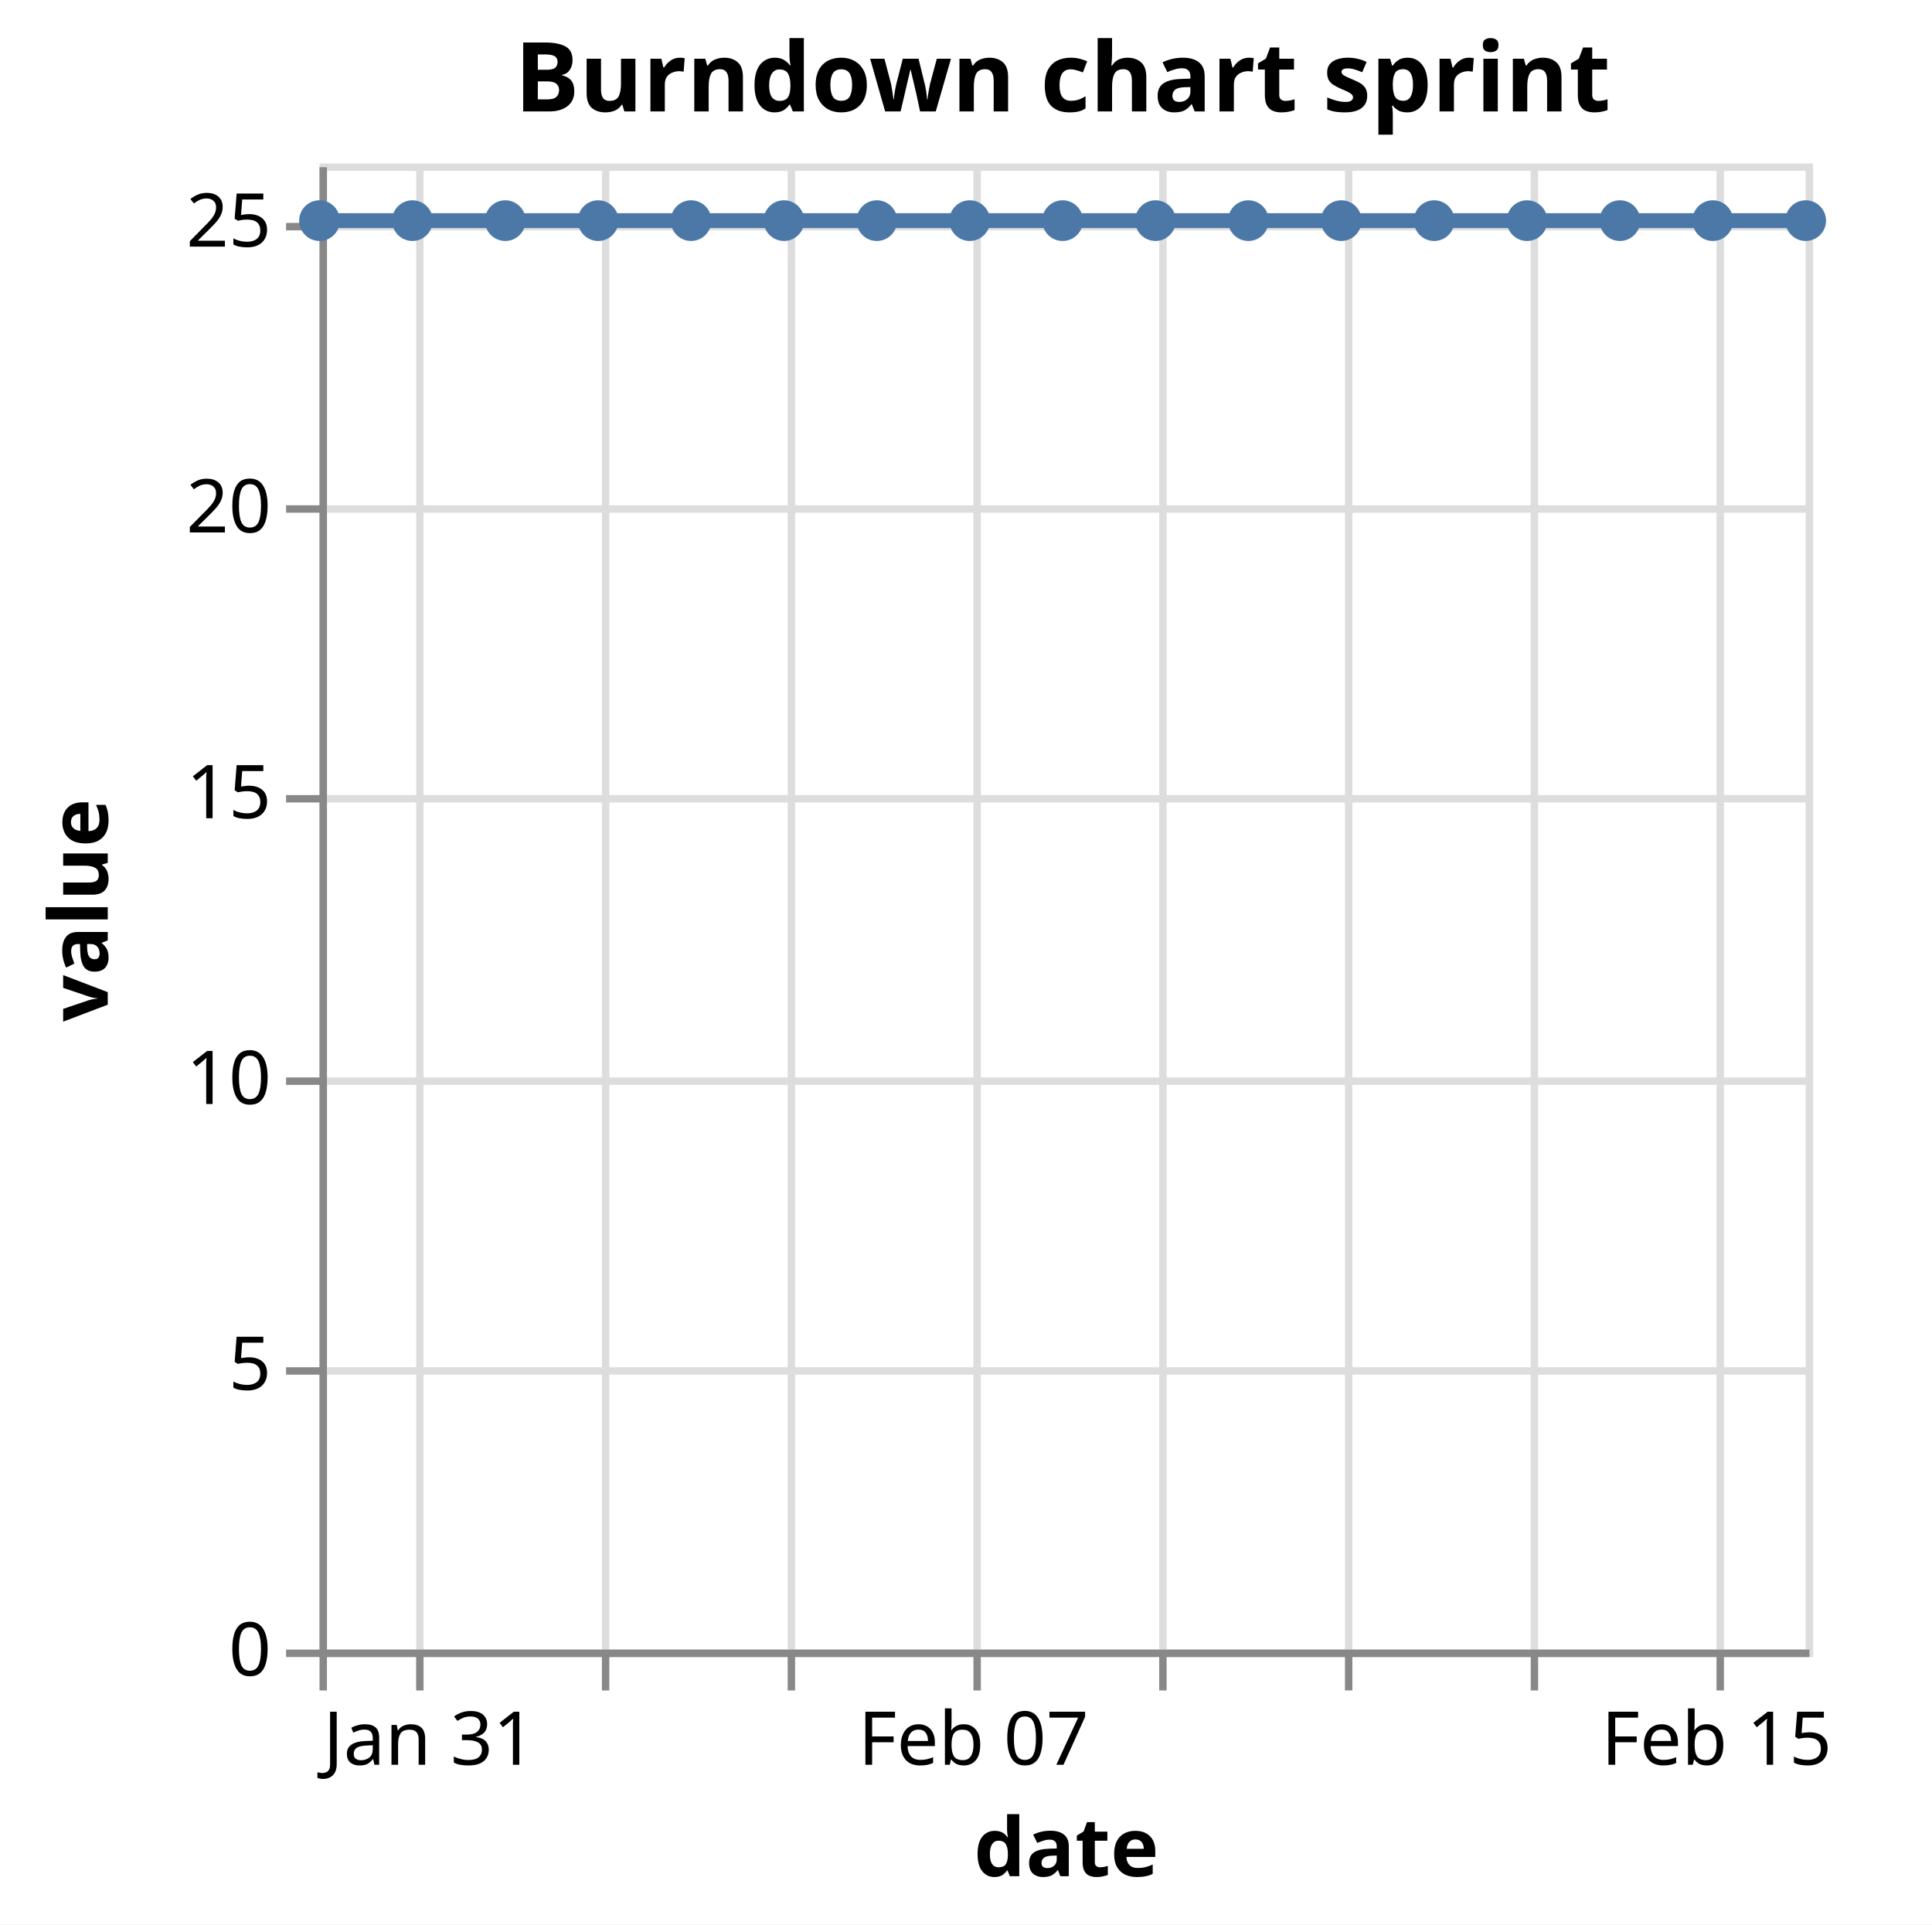
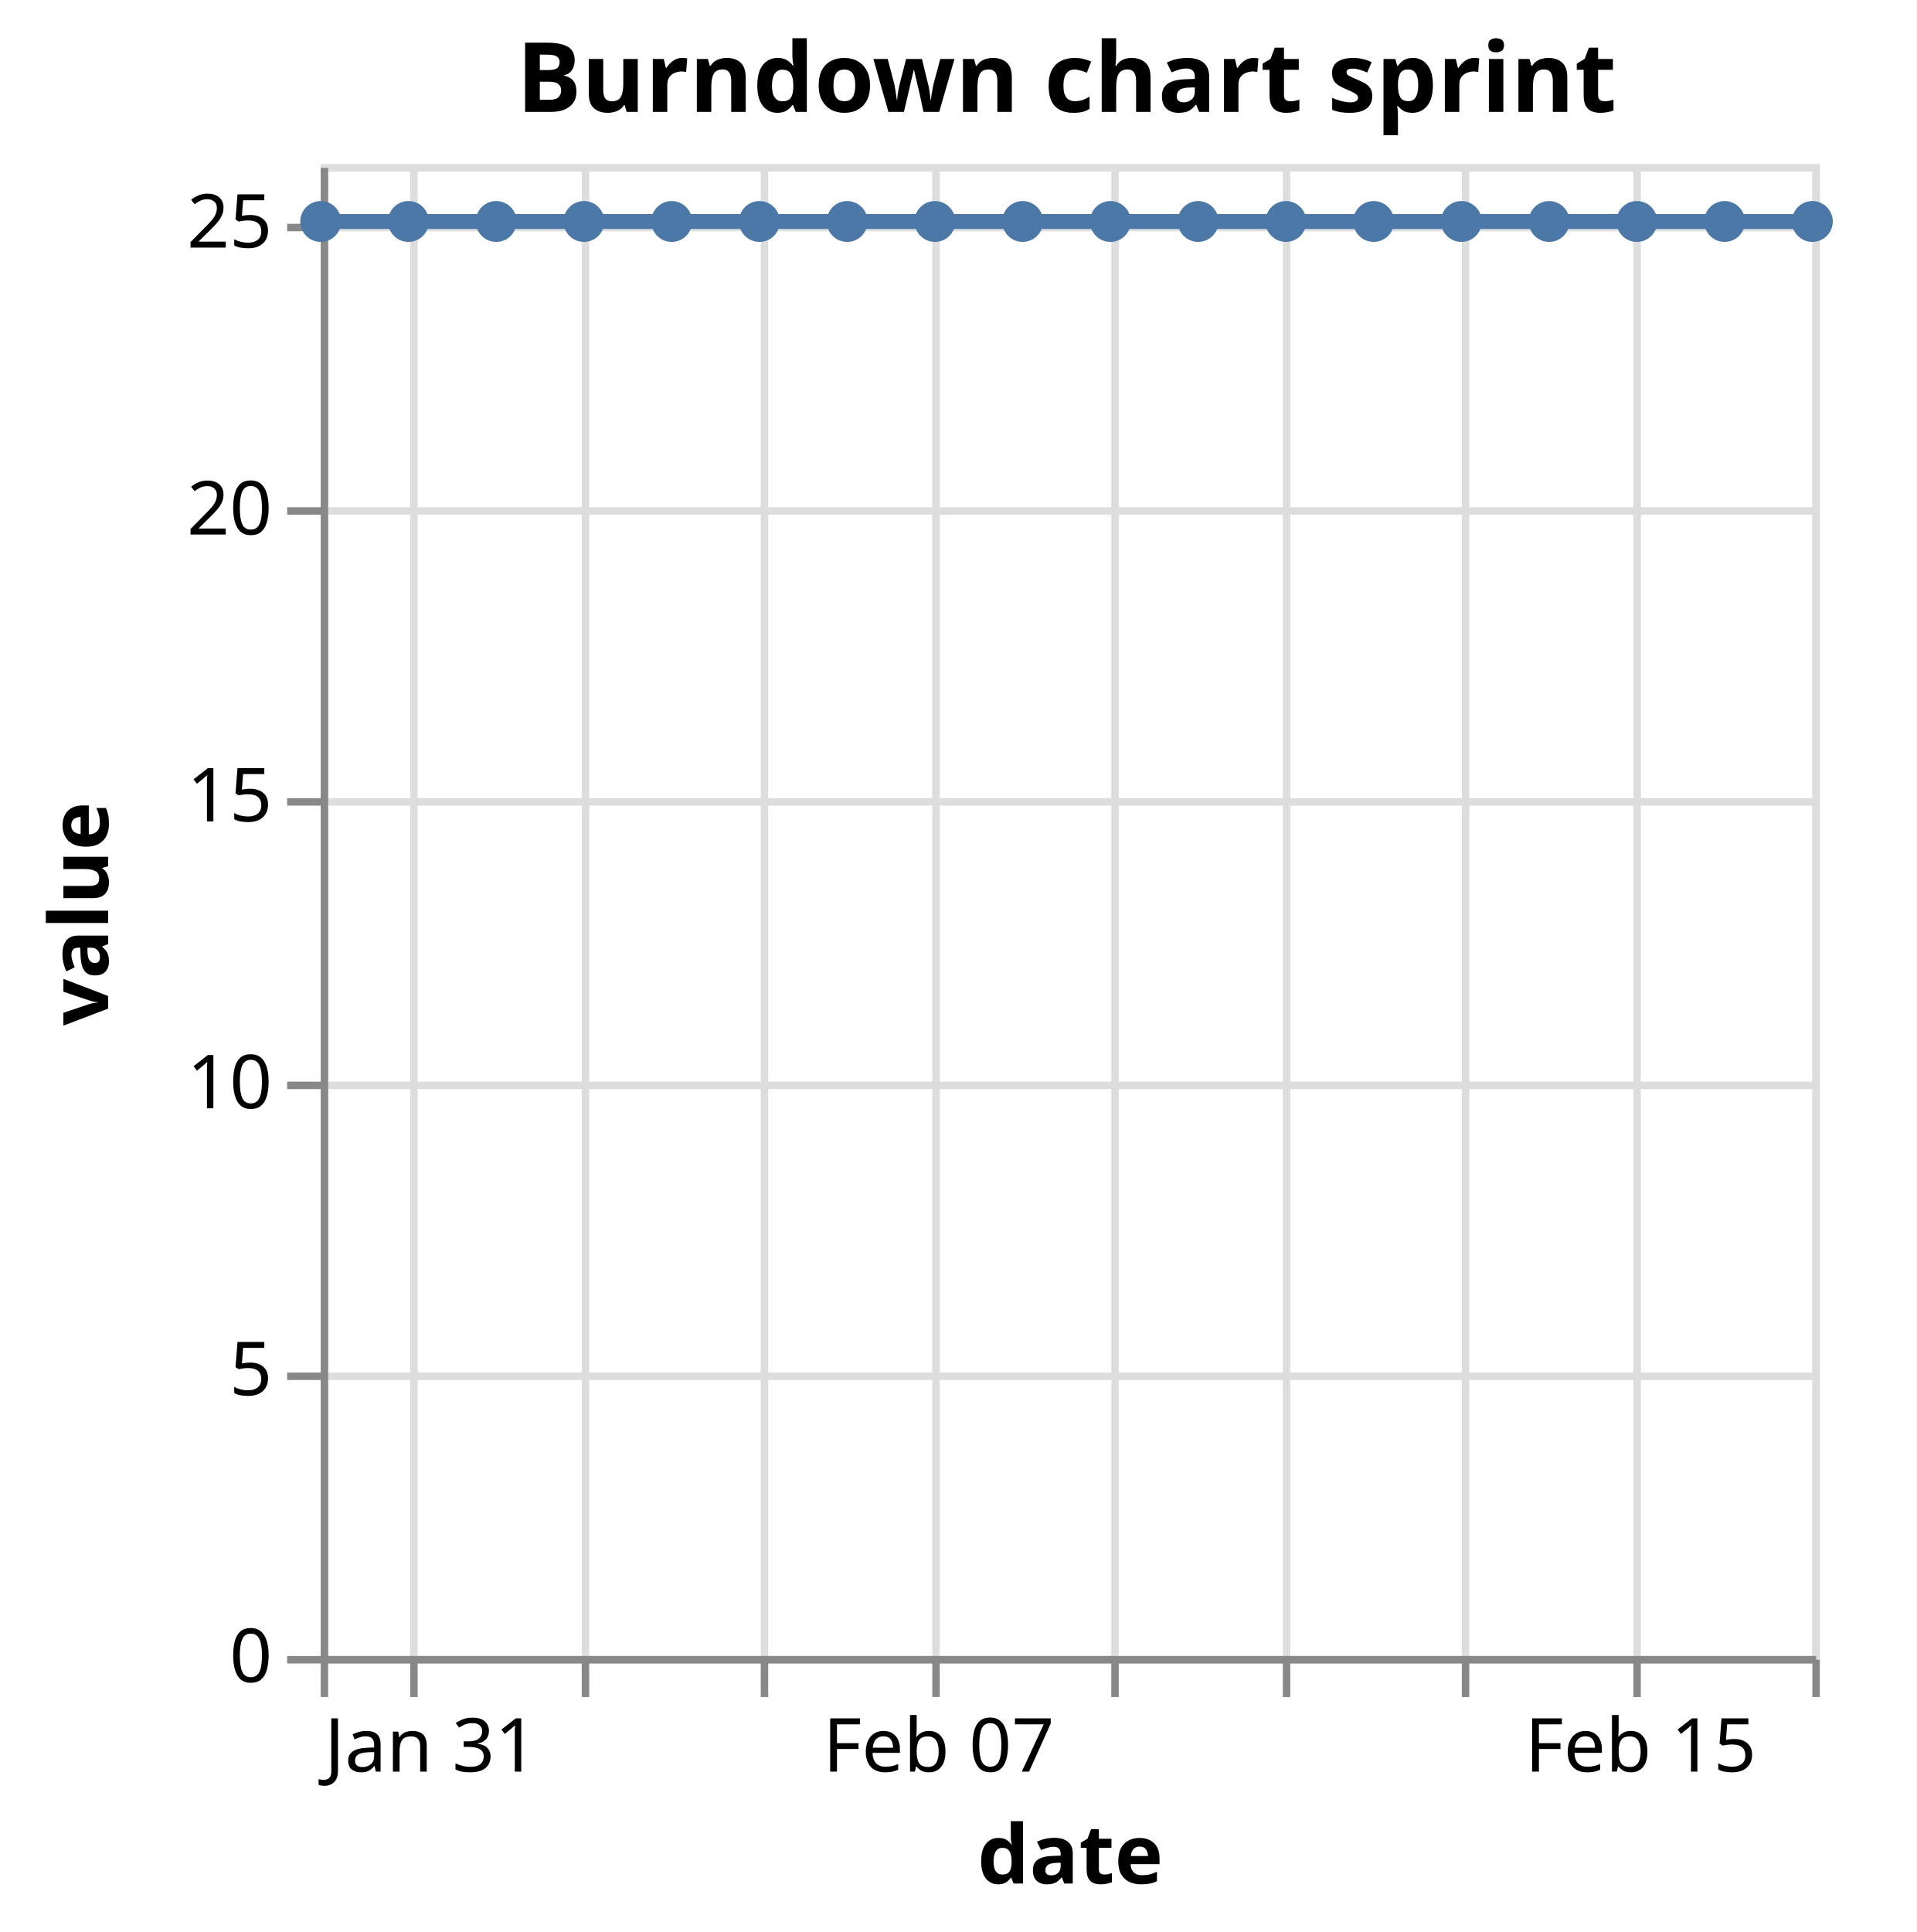
- <svg xmlns="http://www.w3.org/2000/svg" version="1.1" class="marks" width="260" height="259" viewBox="0 0 260 259">
-   <rect width="260" height="259" fill="white" />
+ <svg xmlns="http://www.w3.org/2000/svg" version="1.1" class="marks" width="257" height="259" viewBox="0 0 257 259">
+   <rect width="257" height="259" fill="white" />
  <g fill="none" stroke-miterlimit="10" transform="translate(43,22)">
    <g class="mark-group role-frame root" role="graphics-object" aria-roledescription="group mark container">
      <g transform="translate(0,0)">
        <path class="background" aria-hidden="true" d="M0.5,0.5h200v200h-200Z" stroke="#ddd" />
        <g>
          <g class="mark-group role-axis" aria-hidden="true">
            <g transform="translate(0.5,200.5)">
              <path class="background" aria-hidden="true" d="M0,0h0v0h0Z" pointer-events="none" />
              <g>
                <g class="mark-rule role-axis-grid" pointer-events="none">
                  <line transform="translate(0,-200)" x2="0" y2="200" stroke="#ddd" stroke-width="1" opacity="1" />
-                   <line transform="translate(13,-200)" x2="0" y2="200" stroke="#ddd" stroke-width="1" opacity="1" />
-                   <line transform="translate(38,-200)" x2="0" y2="200" stroke="#ddd" stroke-width="1" opacity="1" />
-                   <line transform="translate(63,-200)" x2="0" y2="200" stroke="#ddd" stroke-width="1" opacity="1" />
-                   <line transform="translate(88,-200)" x2="0" y2="200" stroke="#ddd" stroke-width="1" opacity="1" />
-                   <line transform="translate(113,-200)" x2="0" y2="200" stroke="#ddd" stroke-width="1" opacity="1" />
-                   <line transform="translate(138,-200)" x2="0" y2="200" stroke="#ddd" stroke-width="1" opacity="1" />
-                   <line transform="translate(163,-200)" x2="0" y2="200" stroke="#ddd" stroke-width="1" opacity="1" />
-                   <line transform="translate(188,-200)" x2="0" y2="200" stroke="#ddd" stroke-width="1" opacity="1" />
+                   <line transform="translate(12,-200)" x2="0" y2="200" stroke="#ddd" stroke-width="1" opacity="1" />
+                   <line transform="translate(35,-200)" x2="0" y2="200" stroke="#ddd" stroke-width="1" opacity="1" />
+                   <line transform="translate(59,-200)" x2="0" y2="200" stroke="#ddd" stroke-width="1" opacity="1" />
+                   <line transform="translate(82,-200)" x2="0" y2="200" stroke="#ddd" stroke-width="1" opacity="1" />
+                   <line transform="translate(106,-200)" x2="0" y2="200" stroke="#ddd" stroke-width="1" opacity="1" />
+                   <line transform="translate(129,-200)" x2="0" y2="200" stroke="#ddd" stroke-width="1" opacity="1" />
+                   <line transform="translate(153,-200)" x2="0" y2="200" stroke="#ddd" stroke-width="1" opacity="1" />
+                   <line transform="translate(176,-200)" x2="0" y2="200" stroke="#ddd" stroke-width="1" opacity="1" />
+                   <line transform="translate(200,-200)" x2="0" y2="200" stroke="#ddd" stroke-width="1" opacity="1" />
                </g>
              </g>
              <path class="foreground" aria-hidden="true" d="" pointer-events="none" display="none" />
            </g>
          </g>
          <g class="mark-group role-axis" aria-hidden="true">
            <g transform="translate(0.5,0.5)">
              <path class="background" aria-hidden="true" d="M0,0h0v0h0Z" pointer-events="none" />
              <g>
                <g class="mark-rule role-axis-grid" pointer-events="none">
                  <line transform="translate(0,200)" x2="200" y2="0" stroke="#ddd" stroke-width="1" opacity="1" />
                  <line transform="translate(0,162)" x2="200" y2="0" stroke="#ddd" stroke-width="1" opacity="1" />
                  <line transform="translate(0,123)" x2="200" y2="0" stroke="#ddd" stroke-width="1" opacity="1" />
                  <line transform="translate(0,85)" x2="200" y2="0" stroke="#ddd" stroke-width="1" opacity="1" />
                  <line transform="translate(0,46)" x2="200" y2="0" stroke="#ddd" stroke-width="1" opacity="1" />
                  <line transform="translate(0,8)" x2="200" y2="0" stroke="#ddd" stroke-width="1" opacity="1" />
                </g>
              </g>
              <path class="foreground" aria-hidden="true" d="" pointer-events="none" display="none" />
            </g>
          </g>
-           <g class="mark-group role-axis" role="graphics-symbol" aria-roledescription="axis" aria-label="X-axis titled 'date' for a time scale with values from January 31 to February 16">
+           <g class="mark-group role-axis" role="graphics-symbol" aria-roledescription="axis" aria-label="X-axis titled 'date' for a time scale with values from January 31 to February 17">
            <g transform="translate(0.5,200.5)">
              <path class="background" aria-hidden="true" d="M0,0h0v0h0Z" pointer-events="none" />
              <g>
                <g class="mark-rule role-axis-tick" pointer-events="none">
                  <line transform="translate(0,0)" x2="0" y2="5" stroke="#888" stroke-width="1" opacity="1" />
-                   <line transform="translate(13,0)" x2="0" y2="5" stroke="#888" stroke-width="1" opacity="1" />
-                   <line transform="translate(38,0)" x2="0" y2="5" stroke="#888" stroke-width="1" opacity="1" />
-                   <line transform="translate(63,0)" x2="0" y2="5" stroke="#888" stroke-width="1" opacity="1" />
-                   <line transform="translate(88,0)" x2="0" y2="5" stroke="#888" stroke-width="1" opacity="1" />
-                   <line transform="translate(113,0)" x2="0" y2="5" stroke="#888" stroke-width="1" opacity="1" />
-                   <line transform="translate(138,0)" x2="0" y2="5" stroke="#888" stroke-width="1" opacity="1" />
-                   <line transform="translate(163,0)" x2="0" y2="5" stroke="#888" stroke-width="1" opacity="1" />
-                   <line transform="translate(188,0)" x2="0" y2="5" stroke="#888" stroke-width="1" opacity="1" />
+                   <line transform="translate(12,0)" x2="0" y2="5" stroke="#888" stroke-width="1" opacity="1" />
+                   <line transform="translate(35,0)" x2="0" y2="5" stroke="#888" stroke-width="1" opacity="1" />
+                   <line transform="translate(59,0)" x2="0" y2="5" stroke="#888" stroke-width="1" opacity="1" />
+                   <line transform="translate(82,0)" x2="0" y2="5" stroke="#888" stroke-width="1" opacity="1" />
+                   <line transform="translate(106,0)" x2="0" y2="5" stroke="#888" stroke-width="1" opacity="1" />
+                   <line transform="translate(129,0)" x2="0" y2="5" stroke="#888" stroke-width="1" opacity="1" />
+                   <line transform="translate(153,0)" x2="0" y2="5" stroke="#888" stroke-width="1" opacity="1" />
+                   <line transform="translate(176,0)" x2="0" y2="5" stroke="#888" stroke-width="1" opacity="1" />
+                   <line transform="translate(200,0)" x2="0" y2="5" stroke="#888" stroke-width="1" opacity="1" />
                </g>
                <g class="mark-text role-axis-label" pointer-events="none">
                  <text text-anchor="start" transform="translate(0,15)" font-family="sans-serif" font-size="10px" fill="#000" opacity="1">Jan 31</text>
-                   <text text-anchor="middle" transform="translate(12.5,15)" font-family="sans-serif" font-size="10px" fill="#000" opacity="0">Feb 01</text>
-                   <text text-anchor="middle" transform="translate(37.5,15)" font-family="sans-serif" font-size="10px" fill="#000" opacity="0">Feb 03</text>
-                   <text text-anchor="middle" transform="translate(62.5,15)" font-family="sans-serif" font-size="10px" fill="#000" opacity="0">Feb 05</text>
-                   <text text-anchor="middle" transform="translate(87.5,15)" font-family="sans-serif" font-size="10px" fill="#000" opacity="1">Feb 07</text>
-                   <text text-anchor="middle" transform="translate(112.5,15)" font-family="sans-serif" font-size="10px" fill="#000" opacity="0">Feb 09</text>
-                   <text text-anchor="middle" transform="translate(137.5,15)" font-family="sans-serif" font-size="10px" fill="#000" opacity="0">Feb 11</text>
-                   <text text-anchor="middle" transform="translate(162.5,15)" font-family="sans-serif" font-size="10px" fill="#000" opacity="0">Feb 13</text>
-                   <text text-anchor="middle" transform="translate(187.5,15)" font-family="sans-serif" font-size="10px" fill="#000" opacity="1">Feb 15</text>
+                   <text text-anchor="middle" transform="translate(11.76471,15)" font-family="sans-serif" font-size="10px" fill="#000" opacity="0">Feb 01</text>
+                   <text text-anchor="middle" transform="translate(35.29412,15)" font-family="sans-serif" font-size="10px" fill="#000" opacity="0">Feb 03</text>
+                   <text text-anchor="middle" transform="translate(58.82353,15)" font-family="sans-serif" font-size="10px" fill="#000" opacity="0">Feb 05</text>
+                   <text text-anchor="middle" transform="translate(82.35294,15)" font-family="sans-serif" font-size="10px" fill="#000" opacity="1">Feb 07</text>
+                   <text text-anchor="middle" transform="translate(105.8824,15)" font-family="sans-serif" font-size="10px" fill="#000" opacity="0">Feb 09</text>
+                   <text text-anchor="middle" transform="translate(129.4118,15)" font-family="sans-serif" font-size="10px" fill="#000" opacity="0">Feb 11</text>
+                   <text text-anchor="middle" transform="translate(152.9412,15)" font-family="sans-serif" font-size="10px" fill="#000" opacity="0">Feb 13</text>
+                   <text text-anchor="middle" transform="translate(176.4706,15)" font-family="sans-serif" font-size="10px" fill="#000" opacity="1">Feb 15</text>
+                   <text text-anchor="end" transform="translate(200,15)" font-family="sans-serif" font-size="10px" fill="#000" opacity="0">Feb 17</text>
                </g>
                <g class="mark-rule role-axis-domain" pointer-events="none">
                  <line transform="translate(0,0)" x2="200" y2="0" stroke="#888" stroke-width="1" opacity="1" />
                </g>
                <g class="mark-text role-axis-title" pointer-events="none">
                  <text text-anchor="middle" transform="translate(100,30)" font-family="sans-serif" font-size="11px" font-weight="bold" fill="#000" opacity="1">date</text>
                </g>
              </g>
              <path class="foreground" aria-hidden="true" d="" pointer-events="none" display="none" />
            </g>
          </g>
          <g class="mark-group role-axis" role="graphics-symbol" aria-roledescription="axis" aria-label="Y-axis titled 'value' for a linear scale with values from 0 to 26">
            <g transform="translate(0.5,0.5)">
              <path class="background" aria-hidden="true" d="M0,0h0v0h0Z" pointer-events="none" />
              <g>
                <g class="mark-rule role-axis-tick" pointer-events="none">
                  <line transform="translate(0,200)" x2="-5" y2="0" stroke="#888" stroke-width="1" opacity="1" />
                  <line transform="translate(0,162)" x2="-5" y2="0" stroke="#888" stroke-width="1" opacity="1" />
                  <line transform="translate(0,123)" x2="-5" y2="0" stroke="#888" stroke-width="1" opacity="1" />
                  <line transform="translate(0,85)" x2="-5" y2="0" stroke="#888" stroke-width="1" opacity="1" />
                  <line transform="translate(0,46)" x2="-5" y2="0" stroke="#888" stroke-width="1" opacity="1" />
                  <line transform="translate(0,8)" x2="-5" y2="0" stroke="#888" stroke-width="1" opacity="1" />
                </g>
                <g class="mark-text role-axis-label" pointer-events="none">
                  <text text-anchor="end" transform="translate(-7,203)" font-family="sans-serif" font-size="10px" fill="#000" opacity="1">0</text>
                  <text text-anchor="end" transform="translate(-7,164.5385)" font-family="sans-serif" font-size="10px" fill="#000" opacity="1">5</text>
                  <text text-anchor="end" transform="translate(-7,126.0769)" font-family="sans-serif" font-size="10px" fill="#000" opacity="1">10</text>
                  <text text-anchor="end" transform="translate(-7,87.61538)" font-family="sans-serif" font-size="10px" fill="#000" opacity="1">15</text>
                  <text text-anchor="end" transform="translate(-7,49.15385)" font-family="sans-serif" font-size="10px" fill="#000" opacity="1">20</text>
                  <text text-anchor="end" transform="translate(-7,10.69231)" font-family="sans-serif" font-size="10px" fill="#000" opacity="1">25</text>
                </g>
                <g class="mark-rule role-axis-domain" pointer-events="none">
                  <line transform="translate(0,200)" x2="0" y2="-200" stroke="#888" stroke-width="1" opacity="1" />
                </g>
                <g class="mark-text role-axis-title" pointer-events="none">
                  <text text-anchor="middle" transform="translate(-27,100) rotate(-90) translate(0,-2)" font-family="sans-serif" font-size="11px" font-weight="bold" fill="#000" opacity="1">value</text>
                </g>
              </g>
              <path class="foreground" aria-hidden="true" d="" pointer-events="none" display="none" />
            </g>
          </g>
          <g class="mark-line role-mark layer_0_layer_0_marks" role="graphics-object" aria-roledescription="line mark container">
-             <path aria-label="date: Jan 31; value: 25" role="graphics-symbol" aria-roledescription="line mark" d="M0,7.692L12.5,7.692L25,7.692L37.5,7.692L50,7.692L62.5,7.692L75,7.692L87.5,7.692L100,7.692L112.5,7.692L125,7.692L137.5,7.692L150,7.692L162.5,7.692L175,7.692L187.5,7.692L200,7.692" stroke="#4c78a8" stroke-width="2" />
+             <path aria-label="date: Jan 31; value: 25" role="graphics-symbol" aria-roledescription="line mark" d="M0,7.692L11.765,7.692L23.529,7.692L35.294,7.692L47.059,7.692L58.824,7.692L70.588,7.692L82.353,7.692L94.118,7.692L105.882,7.692L117.647,7.692L129.412,7.692L141.176,7.692L152.941,7.692L164.706,7.692L176.471,7.692L188.235,7.692L200,7.692" stroke="#4c78a8" stroke-width="2" />
          </g>
          <g class="mark-symbol role-mark layer_0_layer_1_marks" role="graphics-object" aria-roledescription="symbol mark container">
            <path aria-label="date: Jan 31; value: 25" role="graphics-symbol" aria-roledescription="point" transform="translate(0,7.692308)" d="M2.739,0A2.739,2.739,0,1,1,-2.739,0A2.739,2.739,0,1,1,2.739,0" fill="#4c78a8" stroke-width="2" opacity="1" />
-             <path aria-label="date: Feb 01; value: 25" role="graphics-symbol" aria-roledescription="point" transform="translate(12.5,7.692308)" d="M2.739,0A2.739,2.739,0,1,1,-2.739,0A2.739,2.739,0,1,1,2.739,0" fill="#4c78a8" stroke-width="2" opacity="1" />
-             <path aria-label="date: Feb 02; value: 25" role="graphics-symbol" aria-roledescription="point" transform="translate(25,7.692308)" d="M2.739,0A2.739,2.739,0,1,1,-2.739,0A2.739,2.739,0,1,1,2.739,0" fill="#4c78a8" stroke-width="2" opacity="1" />
-             <path aria-label="date: Feb 03; value: 25" role="graphics-symbol" aria-roledescription="point" transform="translate(37.5,7.692308)" d="M2.739,0A2.739,2.739,0,1,1,-2.739,0A2.739,2.739,0,1,1,2.739,0" fill="#4c78a8" stroke-width="2" opacity="1" />
-             <path aria-label="date: Feb 04; value: 25" role="graphics-symbol" aria-roledescription="point" transform="translate(50,7.692308)" d="M2.739,0A2.739,2.739,0,1,1,-2.739,0A2.739,2.739,0,1,1,2.739,0" fill="#4c78a8" stroke-width="2" opacity="1" />
-             <path aria-label="date: Feb 05; value: 25" role="graphics-symbol" aria-roledescription="point" transform="translate(62.5,7.692308)" d="M2.739,0A2.739,2.739,0,1,1,-2.739,0A2.739,2.739,0,1,1,2.739,0" fill="#4c78a8" stroke-width="2" opacity="1" />
-             <path aria-label="date: Feb 06; value: 25" role="graphics-symbol" aria-roledescription="point" transform="translate(75,7.692308)" d="M2.739,0A2.739,2.739,0,1,1,-2.739,0A2.739,2.739,0,1,1,2.739,0" fill="#4c78a8" stroke-width="2" opacity="1" />
-             <path aria-label="date: Feb 07; value: 25" role="graphics-symbol" aria-roledescription="point" transform="translate(87.5,7.692308)" d="M2.739,0A2.739,2.739,0,1,1,-2.739,0A2.739,2.739,0,1,1,2.739,0" fill="#4c78a8" stroke-width="2" opacity="1" />
-             <path aria-label="date: Feb 08; value: 25" role="graphics-symbol" aria-roledescription="point" transform="translate(100,7.692308)" d="M2.739,0A2.739,2.739,0,1,1,-2.739,0A2.739,2.739,0,1,1,2.739,0" fill="#4c78a8" stroke-width="2" opacity="1" />
-             <path aria-label="date: Feb 09; value: 25" role="graphics-symbol" aria-roledescription="point" transform="translate(112.5,7.692308)" d="M2.739,0A2.739,2.739,0,1,1,-2.739,0A2.739,2.739,0,1,1,2.739,0" fill="#4c78a8" stroke-width="2" opacity="1" />
-             <path aria-label="date: Feb 10; value: 25" role="graphics-symbol" aria-roledescription="point" transform="translate(125,7.692308)" d="M2.739,0A2.739,2.739,0,1,1,-2.739,0A2.739,2.739,0,1,1,2.739,0" fill="#4c78a8" stroke-width="2" opacity="1" />
-             <path aria-label="date: Feb 11; value: 25" role="graphics-symbol" aria-roledescription="point" transform="translate(137.5,7.692308)" d="M2.739,0A2.739,2.739,0,1,1,-2.739,0A2.739,2.739,0,1,1,2.739,0" fill="#4c78a8" stroke-width="2" opacity="1" />
-             <path aria-label="date: Feb 12; value: 25" role="graphics-symbol" aria-roledescription="point" transform="translate(150,7.692308)" d="M2.739,0A2.739,2.739,0,1,1,-2.739,0A2.739,2.739,0,1,1,2.739,0" fill="#4c78a8" stroke-width="2" opacity="1" />
-             <path aria-label="date: Feb 13; value: 25" role="graphics-symbol" aria-roledescription="point" transform="translate(162.5,7.692308)" d="M2.739,0A2.739,2.739,0,1,1,-2.739,0A2.739,2.739,0,1,1,2.739,0" fill="#4c78a8" stroke-width="2" opacity="1" />
-             <path aria-label="date: Feb 14; value: 25" role="graphics-symbol" aria-roledescription="point" transform="translate(175,7.692308)" d="M2.739,0A2.739,2.739,0,1,1,-2.739,0A2.739,2.739,0,1,1,2.739,0" fill="#4c78a8" stroke-width="2" opacity="1" />
-             <path aria-label="date: Feb 15; value: 25" role="graphics-symbol" aria-roledescription="point" transform="translate(187.5,7.692308)" d="M2.739,0A2.739,2.739,0,1,1,-2.739,0A2.739,2.739,0,1,1,2.739,0" fill="#4c78a8" stroke-width="2" opacity="1" />
-             <path aria-label="date: Feb 16; value: 25" role="graphics-symbol" aria-roledescription="point" transform="translate(200,7.692308)" d="M2.739,0A2.739,2.739,0,1,1,-2.739,0A2.739,2.739,0,1,1,2.739,0" fill="#4c78a8" stroke-width="2" opacity="1" />
+             <path aria-label="date: Feb 01; value: 25" role="graphics-symbol" aria-roledescription="point" transform="translate(11.76471,7.692308)" d="M2.739,0A2.739,2.739,0,1,1,-2.739,0A2.739,2.739,0,1,1,2.739,0" fill="#4c78a8" stroke-width="2" opacity="1" />
+             <path aria-label="date: Feb 02; value: 25" role="graphics-symbol" aria-roledescription="point" transform="translate(23.52941,7.692308)" d="M2.739,0A2.739,2.739,0,1,1,-2.739,0A2.739,2.739,0,1,1,2.739,0" fill="#4c78a8" stroke-width="2" opacity="1" />
+             <path aria-label="date: Feb 03; value: 25" role="graphics-symbol" aria-roledescription="point" transform="translate(35.29412,7.692308)" d="M2.739,0A2.739,2.739,0,1,1,-2.739,0A2.739,2.739,0,1,1,2.739,0" fill="#4c78a8" stroke-width="2" opacity="1" />
+             <path aria-label="date: Feb 04; value: 25" role="graphics-symbol" aria-roledescription="point" transform="translate(47.05882,7.692308)" d="M2.739,0A2.739,2.739,0,1,1,-2.739,0A2.739,2.739,0,1,1,2.739,0" fill="#4c78a8" stroke-width="2" opacity="1" />
+             <path aria-label="date: Feb 05; value: 25" role="graphics-symbol" aria-roledescription="point" transform="translate(58.82353,7.692308)" d="M2.739,0A2.739,2.739,0,1,1,-2.739,0A2.739,2.739,0,1,1,2.739,0" fill="#4c78a8" stroke-width="2" opacity="1" />
+             <path aria-label="date: Feb 06; value: 25" role="graphics-symbol" aria-roledescription="point" transform="translate(70.58824,7.692308)" d="M2.739,0A2.739,2.739,0,1,1,-2.739,0A2.739,2.739,0,1,1,2.739,0" fill="#4c78a8" stroke-width="2" opacity="1" />
+             <path aria-label="date: Feb 07; value: 25" role="graphics-symbol" aria-roledescription="point" transform="translate(82.35294,7.692308)" d="M2.739,0A2.739,2.739,0,1,1,-2.739,0A2.739,2.739,0,1,1,2.739,0" fill="#4c78a8" stroke-width="2" opacity="1" />
+             <path aria-label="date: Feb 08; value: 25" role="graphics-symbol" aria-roledescription="point" transform="translate(94.11765,7.692308)" d="M2.739,0A2.739,2.739,0,1,1,-2.739,0A2.739,2.739,0,1,1,2.739,0" fill="#4c78a8" stroke-width="2" opacity="1" />
+             <path aria-label="date: Feb 09; value: 25" role="graphics-symbol" aria-roledescription="point" transform="translate(105.8824,7.692308)" d="M2.739,0A2.739,2.739,0,1,1,-2.739,0A2.739,2.739,0,1,1,2.739,0" fill="#4c78a8" stroke-width="2" opacity="1" />
+             <path aria-label="date: Feb 10; value: 25" role="graphics-symbol" aria-roledescription="point" transform="translate(117.6471,7.692308)" d="M2.739,0A2.739,2.739,0,1,1,-2.739,0A2.739,2.739,0,1,1,2.739,0" fill="#4c78a8" stroke-width="2" opacity="1" />
+             <path aria-label="date: Feb 11; value: 25" role="graphics-symbol" aria-roledescription="point" transform="translate(129.4118,7.692308)" d="M2.739,0A2.739,2.739,0,1,1,-2.739,0A2.739,2.739,0,1,1,2.739,0" fill="#4c78a8" stroke-width="2" opacity="1" />
+             <path aria-label="date: Feb 12; value: 25" role="graphics-symbol" aria-roledescription="point" transform="translate(141.1765,7.692308)" d="M2.739,0A2.739,2.739,0,1,1,-2.739,0A2.739,2.739,0,1,1,2.739,0" fill="#4c78a8" stroke-width="2" opacity="1" />
+             <path aria-label="date: Feb 13; value: 25" role="graphics-symbol" aria-roledescription="point" transform="translate(152.9412,7.692308)" d="M2.739,0A2.739,2.739,0,1,1,-2.739,0A2.739,2.739,0,1,1,2.739,0" fill="#4c78a8" stroke-width="2" opacity="1" />
+             <path aria-label="date: Feb 14; value: 25" role="graphics-symbol" aria-roledescription="point" transform="translate(164.7059,7.692308)" d="M2.739,0A2.739,2.739,0,1,1,-2.739,0A2.739,2.739,0,1,1,2.739,0" fill="#4c78a8" stroke-width="2" opacity="1" />
+             <path aria-label="date: Feb 15; value: 25" role="graphics-symbol" aria-roledescription="point" transform="translate(176.4706,7.692308)" d="M2.739,0A2.739,2.739,0,1,1,-2.739,0A2.739,2.739,0,1,1,2.739,0" fill="#4c78a8" stroke-width="2" opacity="1" />
+             <path aria-label="date: Feb 16; value: 25" role="graphics-symbol" aria-roledescription="point" transform="translate(188.2353,7.692308)" d="M2.739,0A2.739,2.739,0,1,1,-2.739,0A2.739,2.739,0,1,1,2.739,0" fill="#4c78a8" stroke-width="2" opacity="1" />
+             <path aria-label="date: Feb 17; value: 25" role="graphics-symbol" aria-roledescription="point" transform="translate(200,7.692308)" d="M2.739,0A2.739,2.739,0,1,1,-2.739,0A2.739,2.739,0,1,1,2.739,0" fill="#4c78a8" stroke-width="2" opacity="1" />
          </g>
          <g class="mark-group role-title">
            <g transform="translate(100,-17)">
              <path class="background" aria-hidden="true" d="M0,0h0v0h0Z" pointer-events="none" />
              <g>
                <g class="mark-text role-title-text" role="graphics-symbol" aria-roledescription="title" aria-label="Title text 'Burndown chart sprint'" pointer-events="none">
                  <text text-anchor="middle" transform="translate(0,10)" font-family="sans-serif" font-size="13px" font-weight="bold" fill="#000" opacity="1">Burndown chart sprint</text>
                </g>
              </g>
              <path class="foreground" aria-hidden="true" d="" pointer-events="none" display="none" />
            </g>
          </g>
        </g>
        <path class="foreground" aria-hidden="true" d="" display="none" />
      </g>
    </g>
  </g>
</svg>
